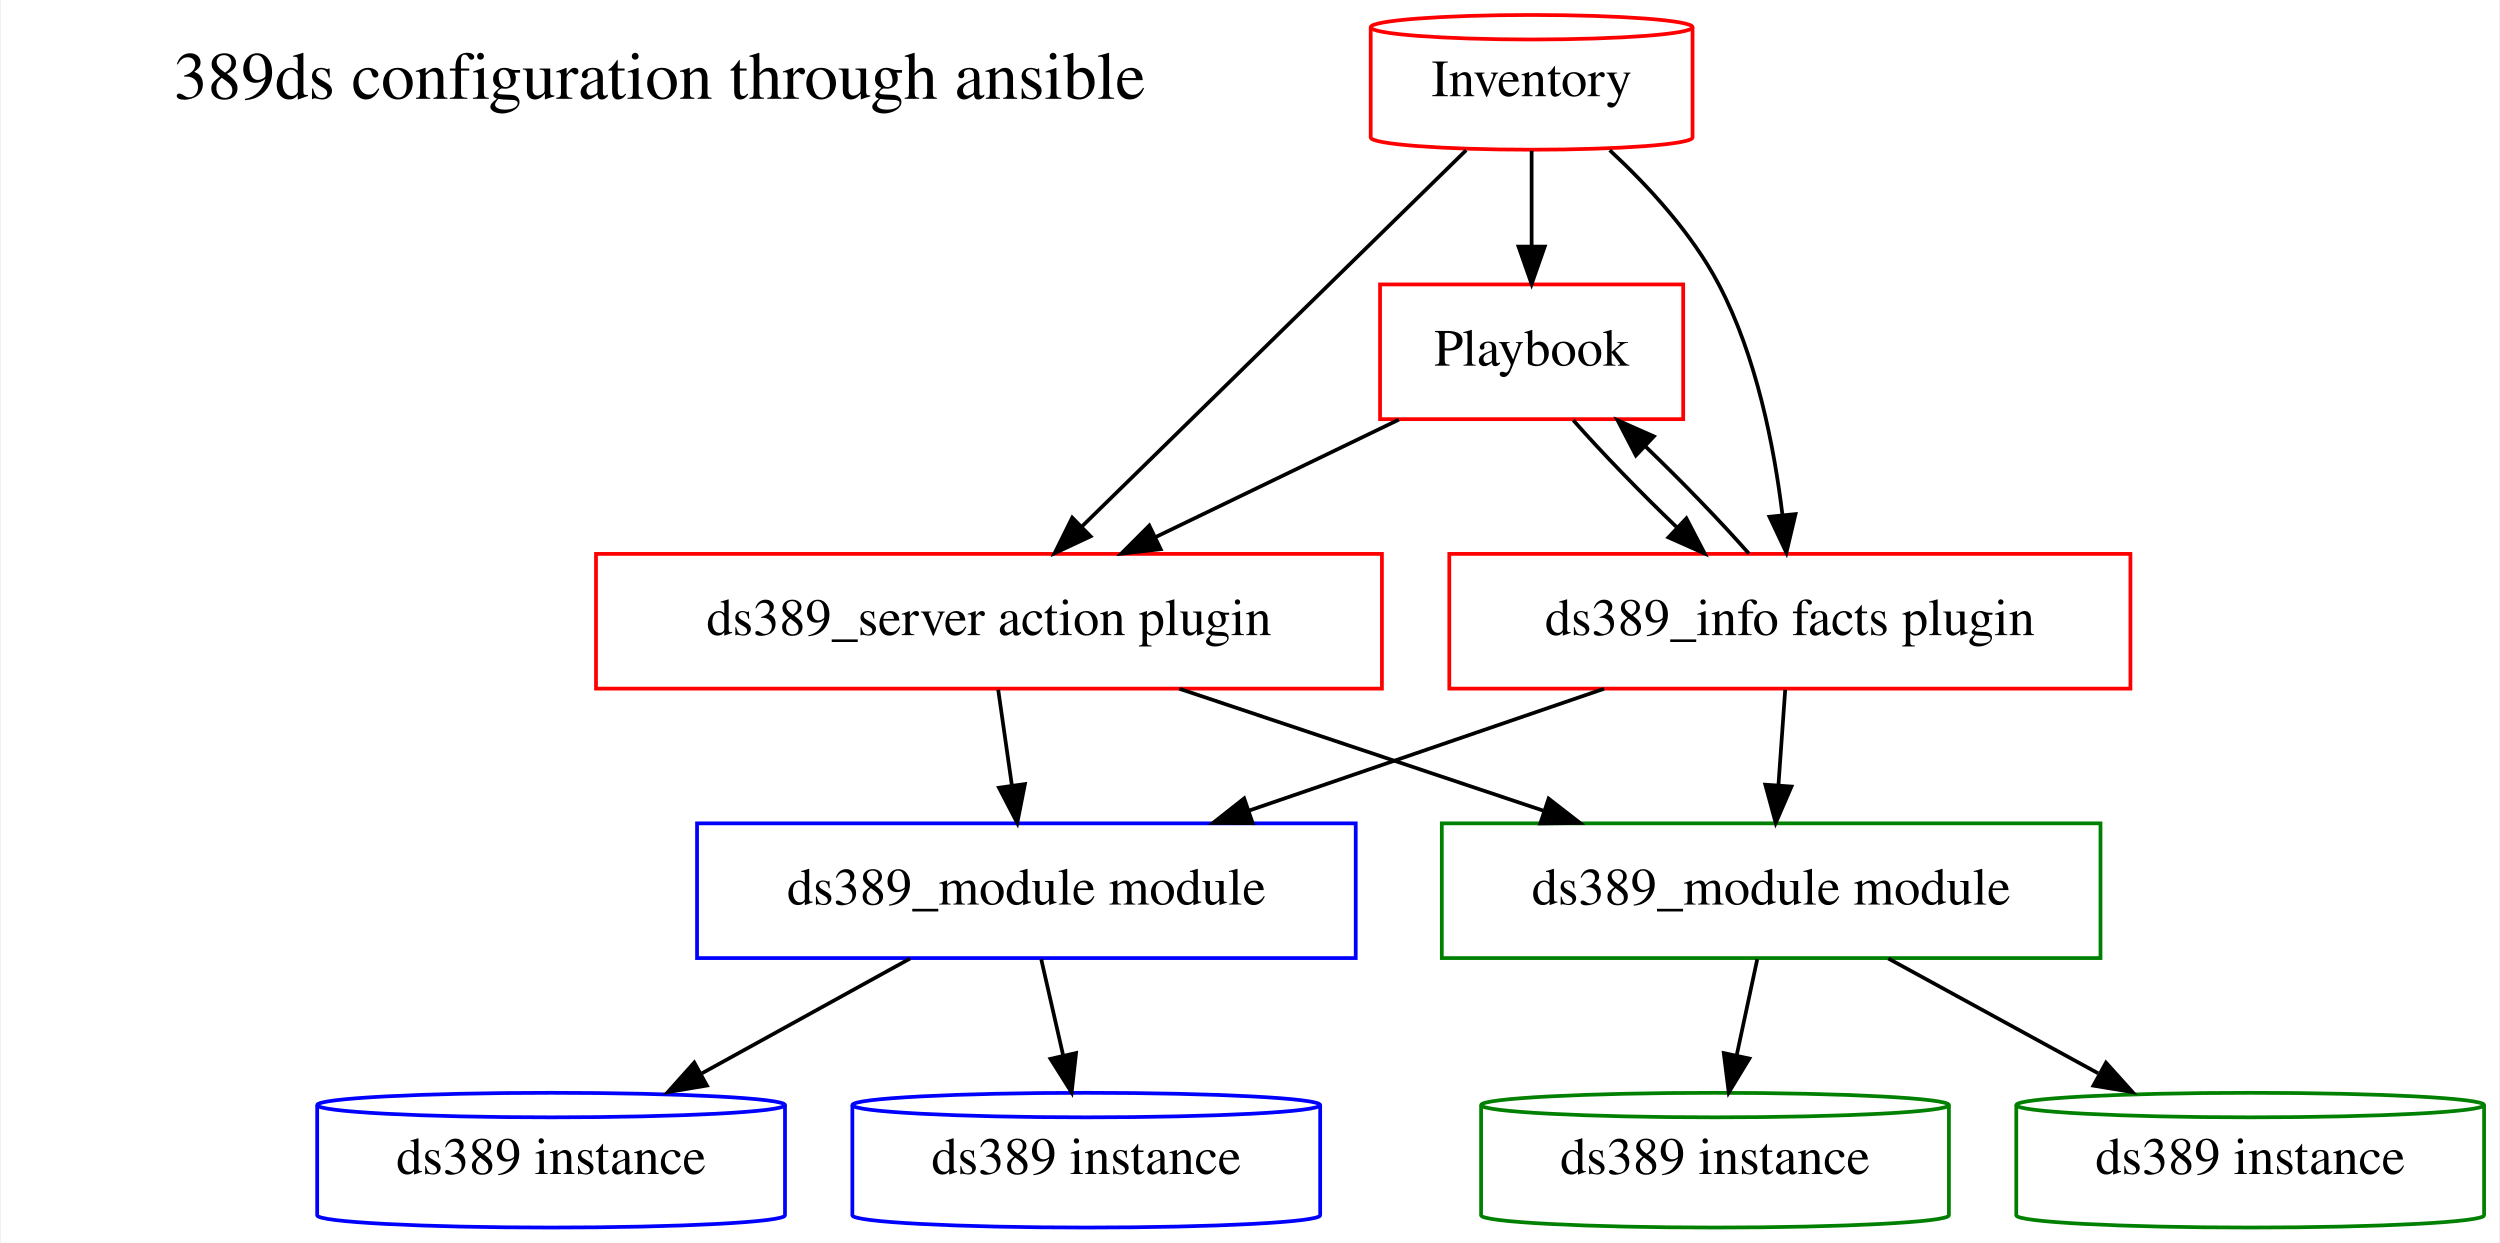
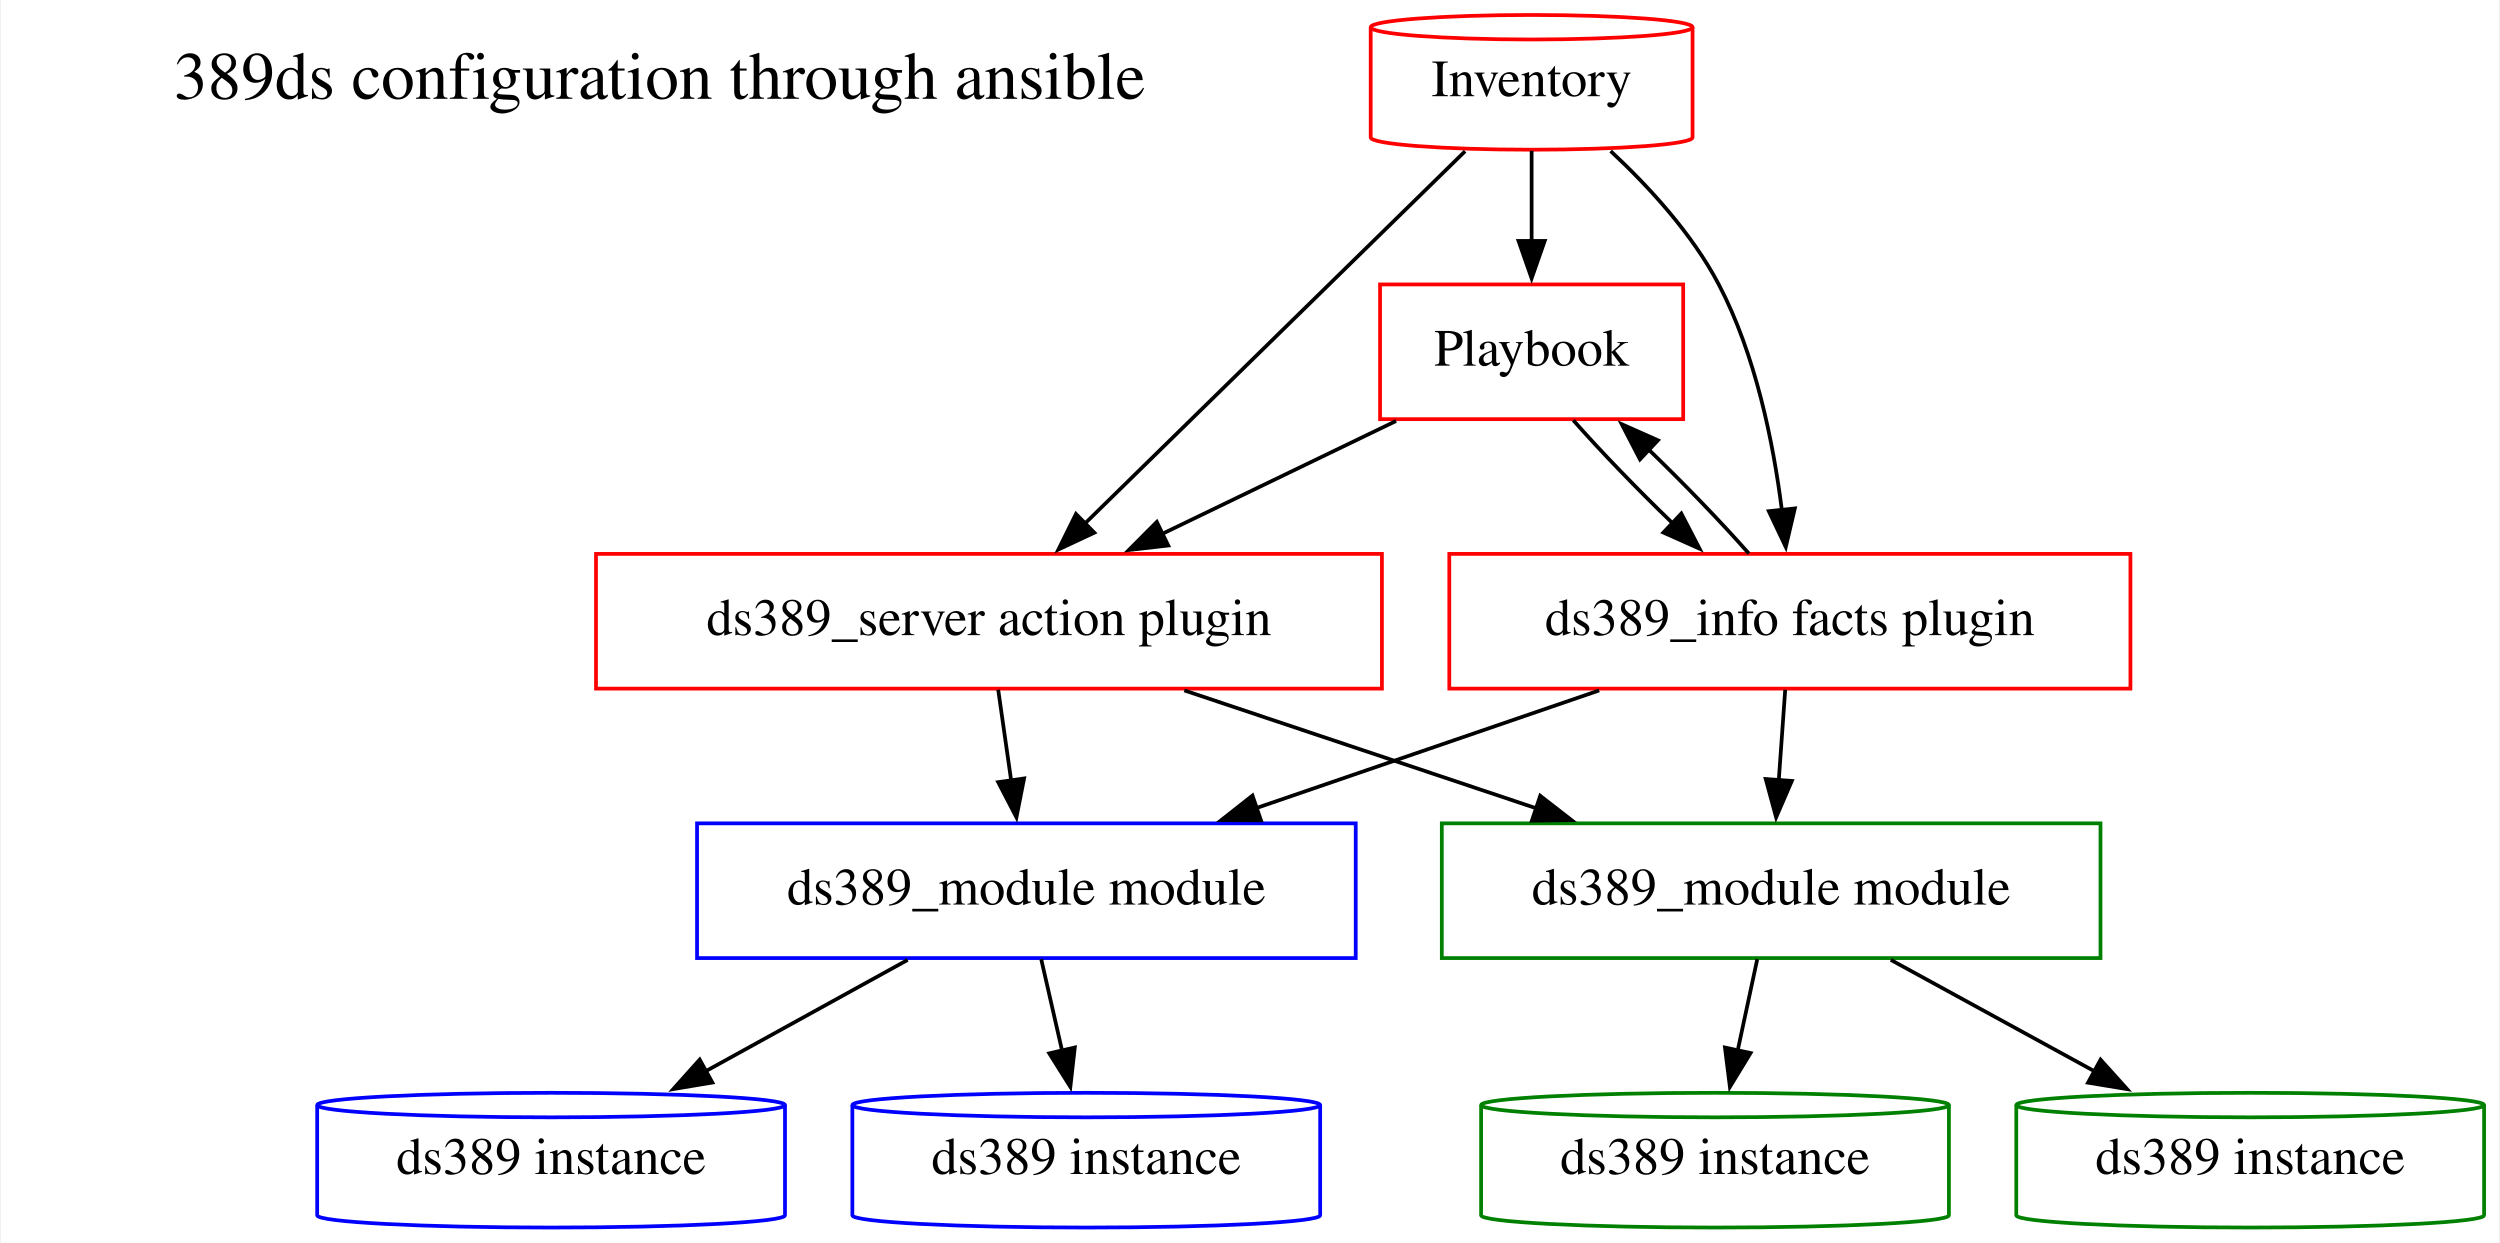
<svg xmlns="http://www.w3.org/2000/svg" width="668pt" height="332pt" viewBox="0.00 0.00 667.50 332.00">
  <g id="graph0" class="graph" transform="scale(1 1) rotate(0) translate(4 328)">
-     <polygon fill="white" stroke="transparent" points="-4,4 -4,-328 663.5,-328 663.5,4 -4,4" />
+     <polygon fill="white" stroke="none" points="-4,4 -4,-328 663.5,-328 663.5,4 -4,4" />
    <g id="node1" class="node">
      <text text-anchor="middle" x="172" y="-301.6" font-family="Times,serif" font-size="18.00">389ds configuration through ansible</text>
    </g>
    <g id="node2" class="node">
      <path fill="none" stroke="red" d="M448,-320.73C448,-322.53 428.73,-324 405,-324 381.27,-324 362,-322.53 362,-320.73 362,-320.73 362,-291.27 362,-291.27 362,-289.47 381.27,-288 405,-288 428.73,-288 448,-289.47 448,-291.27 448,-291.27 448,-320.73 448,-320.73" />
      <path fill="none" stroke="red" d="M448,-320.73C448,-318.92 428.73,-317.45 405,-317.45 381.27,-317.45 362,-318.92 362,-320.73" />
      <text text-anchor="middle" x="405" y="-302.3" font-family="Times,serif" font-size="14.00">Inventory</text>
    </g>
    <g id="node3" class="node">
      <polygon fill="none" stroke="red" points="445.5,-252 364.5,-252 364.5,-216 445.5,-216 445.5,-252" />
      <text text-anchor="middle" x="405" y="-230.3" font-family="Times,serif" font-size="14.00">Playbook</text>
    </g>
    <g id="edge1" class="edge">
-       <path fill="none" stroke="black" d="M405,-287.7C405,-279.98 405,-270.71 405,-262.11" />
-       <polygon fill="black" stroke="black" points="408.5,-262.1 405,-252.1 401.5,-262.1 408.5,-262.1" />
+       <path fill="none" stroke="black" d="M405,-287.7C405,-280.41 405,-271.73 405,-263.54" />
+       <polygon fill="black" stroke="black" points="408.5,-263.62 405,-253.62 401.5,-263.62 408.5,-263.62" />
    </g>
    <g id="node4" class="node">
      <polygon fill="none" stroke="red" points="365,-180 155,-180 155,-144 365,-144 365,-180" />
      <text text-anchor="middle" x="260" y="-158.3" font-family="Times,serif" font-size="14.00">ds389_server action plugin</text>
    </g>
    <g id="edge2" class="edge">
-       <path fill="none" stroke="black" d="M387.51,-287.87C361.93,-262.82 314.17,-216.05 284.92,-187.41" />
-       <polygon fill="black" stroke="black" points="287.15,-184.69 277.55,-180.19 282.25,-189.69 287.15,-184.69" />
+       <path fill="none" stroke="black" d="M387.22,-287.59C361.75,-262.65 314.75,-216.62 285.56,-188.03" />
+       <polygon fill="black" stroke="black" points="288.15,-185.67 278.55,-181.17 283.25,-190.67 288.15,-185.67" />
    </g>
    <g id="node5" class="node">
      <polygon fill="none" stroke="red" points="565,-180 383,-180 383,-144 565,-144 565,-180" />
      <text text-anchor="middle" x="474" y="-158.3" font-family="Times,serif" font-size="14.00">ds389_info facts plugin</text>
    </g>
    <g id="edge5" class="edge">
-       <path fill="none" stroke="black" d="M425.86,-287.87C436.14,-278.34 447.83,-265.67 455,-252 465.07,-232.82 469.8,-208.66 472.03,-190.35" />
-       <polygon fill="black" stroke="black" points="475.51,-190.64 473.07,-180.33 468.55,-189.92 475.51,-190.64" />
+       <path fill="none" stroke="black" d="M426.11,-287.64C436.33,-278.13 447.89,-265.55 455,-252 464.83,-233.27 469.58,-209.79 471.87,-191.65" />
+       <polygon fill="black" stroke="black" points="475.33,-192.15 472.91,-181.84 468.37,-191.41 475.33,-192.15" />
    </g>
    <g id="edge3" class="edge">
-       <path fill="none" stroke="black" d="M369.53,-215.88C349.88,-206.39 325.28,-194.51 304.37,-184.42" />
-       <polygon fill="black" stroke="black" points="305.88,-181.26 295.36,-180.07 302.84,-187.57 305.88,-181.26" />
+       <path fill="none" stroke="black" d="M368.78,-215.52C349.86,-206.38 326.48,-195.09 306.25,-185.33" />
+       <polygon fill="black" stroke="black" points="307.9,-182.24 297.37,-181.04 304.85,-188.54 307.9,-182.24" />
    </g>
    <g id="edge4" class="edge">
-       <path fill="none" stroke="black" d="M416.14,-215.7C423.77,-207.05 434.04,-196.45 443.87,-187.03" />
-       <polygon fill="black" stroke="black" points="446.35,-189.5 451.24,-180.1 441.56,-184.4 446.35,-189.5" />
+       <path fill="none" stroke="black" d="M416.14,-215.7C423.49,-207.37 433.3,-197.22 442.79,-188.07" />
+       <polygon fill="black" stroke="black" points="445,-190.79 449.88,-181.38 440.2,-185.7 445,-190.79" />
    </g>
    <g id="node6" class="node">
      <polygon fill="none" stroke="blue" points="358,-108 182,-108 182,-72 358,-72 358,-108" />
      <text text-anchor="middle" x="270" y="-86.3" font-family="Times,serif" font-size="14.00">ds389_module module</text>
    </g>
    <g id="edge9" class="edge">
-       <path fill="none" stroke="black" d="M262.47,-143.7C263.57,-135.98 264.9,-126.71 266.13,-118.11" />
-       <polygon fill="black" stroke="black" points="269.61,-118.5 267.56,-108.1 262.68,-117.51 269.61,-118.5" />
+       <path fill="none" stroke="black" d="M262.47,-143.7C263.53,-136.32 264.78,-127.52 265.96,-119.25" />
+       <polygon fill="black" stroke="black" points="269.39,-120 267.34,-109.6 262.46,-119.01 269.39,-120" />
    </g>
    <g id="node9" class="node">
      <polygon fill="none" stroke="green" points="557,-108 381,-108 381,-72 557,-72 557,-108" />
      <text text-anchor="middle" x="469" y="-86.3" font-family="Times,serif" font-size="14.00">ds389_module module</text>
    </g>
    <g id="edge12" class="edge">
-       <path fill="none" stroke="black" d="M310.86,-143.97C340.19,-134.14 377.25,-121.73 408.12,-111.39" />
-       <polygon fill="black" stroke="black" points="409.54,-114.61 417.91,-108.11 407.32,-107.97 409.54,-114.61" />
+       <path fill="none" stroke="black" d="M312.2,-143.52C340.74,-133.96 376.28,-122.05 406.31,-112" />
+       <polygon fill="black" stroke="black" points="407.3,-115.36 415.67,-108.86 405.07,-108.72 407.3,-115.36" />
    </g>
    <g id="edge8" class="edge">
-       <path fill="none" stroke="black" d="M463.04,-180.1C455.44,-188.72 445.19,-199.32 435.36,-208.76" />
-       <polygon fill="black" stroke="black" points="432.86,-206.3 427.97,-215.7 437.66,-211.4 432.86,-206.3" />
+       <path fill="none" stroke="black" d="M463.04,-180.1C455.67,-188.47 445.79,-198.69 436.23,-207.92" />
+       <polygon fill="black" stroke="black" points="433.95,-205.25 429.07,-214.66 438.75,-210.35 433.95,-205.25" />
    </g>
    <g id="edge6" class="edge">
-       <path fill="none" stroke="black" d="M424.36,-143.97C395.73,-134.14 359.55,-121.73 329.42,-111.39" />
-       <polygon fill="black" stroke="black" points="330.46,-108.05 319.87,-108.11 328.19,-114.67 330.46,-108.05" />
+       <path fill="none" stroke="black" d="M423.05,-143.52C395.2,-133.96 360.5,-122.05 331.19,-112" />
+       <polygon fill="black" stroke="black" points="332.68,-108.81 322.09,-108.87 330.41,-115.43 332.68,-108.81" />
    </g>
    <g id="edge7" class="edge">
-       <path fill="none" stroke="black" d="M472.76,-143.7C472.21,-135.98 471.55,-126.71 470.94,-118.11" />
-       <polygon fill="black" stroke="black" points="474.43,-117.83 470.22,-108.1 467.44,-118.33 474.43,-117.83" />
+       <path fill="none" stroke="black" d="M472.76,-143.7C472.24,-136.41 471.62,-127.73 471.04,-119.54" />
+       <polygon fill="black" stroke="black" points="474.53,-119.34 470.33,-109.61 467.55,-119.84 474.53,-119.34" />
    </g>
    <g id="node7" class="node">
      <path fill="none" stroke="blue" d="M205.5,-32.73C205.5,-34.53 177.49,-36 143,-36 108.51,-36 80.5,-34.53 80.5,-32.73 80.5,-32.73 80.5,-3.27 80.5,-3.27 80.5,-1.47 108.51,0 143,0 177.49,0 205.5,-1.47 205.5,-3.27 205.5,-3.27 205.5,-32.73 205.5,-32.73" />
      <path fill="none" stroke="blue" d="M205.5,-32.73C205.5,-30.92 177.49,-29.45 143,-29.45 108.51,-29.45 80.5,-30.92 80.5,-32.73" />
      <text text-anchor="middle" x="143" y="-14.3" font-family="Times,serif" font-size="14.00">ds389 instance</text>
    </g>
    <g id="edge10" class="edge">
-       <path fill="none" stroke="black" d="M238.93,-71.88C222.17,-62.64 201.29,-51.13 183.3,-41.21" />
-       <polygon fill="black" stroke="black" points="184.63,-37.95 174.19,-36.19 181.26,-44.08 184.63,-37.95" />
+       <path fill="none" stroke="black" d="M238.28,-71.52C221.94,-62.51 201.83,-51.42 184.29,-41.76" />
+       <polygon fill="black" stroke="black" points="186.09,-38.75 175.64,-36.99 182.71,-44.88 186.09,-38.75" />
    </g>
    <g id="node8" class="node">
      <path fill="none" stroke="blue" d="M348.5,-32.73C348.5,-34.53 320.49,-36 286,-36 251.51,-36 223.5,-34.53 223.5,-32.73 223.5,-32.73 223.5,-3.27 223.5,-3.27 223.5,-1.47 251.51,0 286,0 320.49,0 348.5,-1.47 348.5,-3.27 348.5,-3.27 348.5,-32.73 348.5,-32.73" />
      <path fill="none" stroke="blue" d="M348.5,-32.73C348.5,-30.92 320.49,-29.45 286,-29.45 251.51,-29.45 223.5,-30.92 223.5,-32.73" />
      <text text-anchor="middle" x="286" y="-14.3" font-family="Times,serif" font-size="14.00">ds389 instance</text>
    </g>
    <g id="edge11" class="edge">
-       <path fill="none" stroke="black" d="M273.96,-71.7C275.72,-63.98 277.84,-54.71 279.8,-46.11" />
-       <polygon fill="black" stroke="black" points="283.27,-46.63 282.09,-36.1 276.45,-45.07 283.27,-46.63" />
+       <path fill="none" stroke="black" d="M273.96,-71.7C275.64,-64.32 277.65,-55.52 279.54,-47.25" />
+       <polygon fill="black" stroke="black" points="282.94,-48.11 281.75,-37.58 276.11,-46.55 282.94,-48.11" />
    </g>
    <g id="node10" class="node">
      <path fill="none" stroke="green" d="M516.5,-32.73C516.5,-34.53 488.49,-36 454,-36 419.51,-36 391.5,-34.53 391.5,-32.73 391.5,-32.73 391.5,-3.27 391.5,-3.27 391.5,-1.47 419.51,0 454,0 488.49,0 516.5,-1.47 516.5,-3.27 516.5,-3.27 516.5,-32.73 516.5,-32.73" />
      <path fill="none" stroke="green" d="M516.5,-32.73C516.5,-30.92 488.49,-29.45 454,-29.45 419.51,-29.45 391.5,-30.92 391.5,-32.73" />
      <text text-anchor="middle" x="454" y="-14.3" font-family="Times,serif" font-size="14.00">ds389 instance</text>
    </g>
    <g id="edge13" class="edge">
-       <path fill="none" stroke="black" d="M465.29,-71.7C463.64,-63.98 461.65,-54.71 459.81,-46.11" />
-       <polygon fill="black" stroke="black" points="463.18,-45.15 457.67,-36.1 456.34,-46.62 463.18,-45.15" />
+       <path fill="none" stroke="black" d="M465.29,-71.7C463.71,-64.32 461.83,-55.52 460.05,-47.25" />
+       <polygon fill="black" stroke="black" points="463.5,-46.63 457.98,-37.58 456.66,-48.1 463.5,-46.63" />
    </g>
    <g id="node11" class="node">
      <path fill="none" stroke="green" d="M659.5,-32.73C659.5,-34.53 631.49,-36 597,-36 562.51,-36 534.5,-34.53 534.5,-32.73 534.5,-32.73 534.5,-3.27 534.5,-3.27 534.5,-1.47 562.51,0 597,0 631.49,0 659.5,-1.47 659.5,-3.27 659.5,-3.27 659.5,-32.73 659.5,-32.73" />
      <path fill="none" stroke="green" d="M659.5,-32.73C659.5,-30.92 631.49,-29.45 597,-29.45 562.51,-29.45 534.5,-30.92 534.5,-32.73" />
      <text text-anchor="middle" x="597" y="-14.3" font-family="Times,serif" font-size="14.00">ds389 instance</text>
    </g>
    <g id="edge14" class="edge">
-       <path fill="none" stroke="black" d="M500.31,-71.88C517.2,-62.64 538.25,-51.13 556.38,-41.21" />
-       <polygon fill="black" stroke="black" points="558.47,-44.06 565.57,-36.19 555.11,-37.92 558.47,-44.06" />
+       <path fill="none" stroke="black" d="M500.97,-71.52C517.43,-62.51 537.71,-51.42 555.38,-41.76" />
+       <polygon fill="black" stroke="black" points="557.02,-44.86 564.11,-36.99 553.66,-38.71 557.02,-44.86" />
    </g>
  </g>
</svg>
